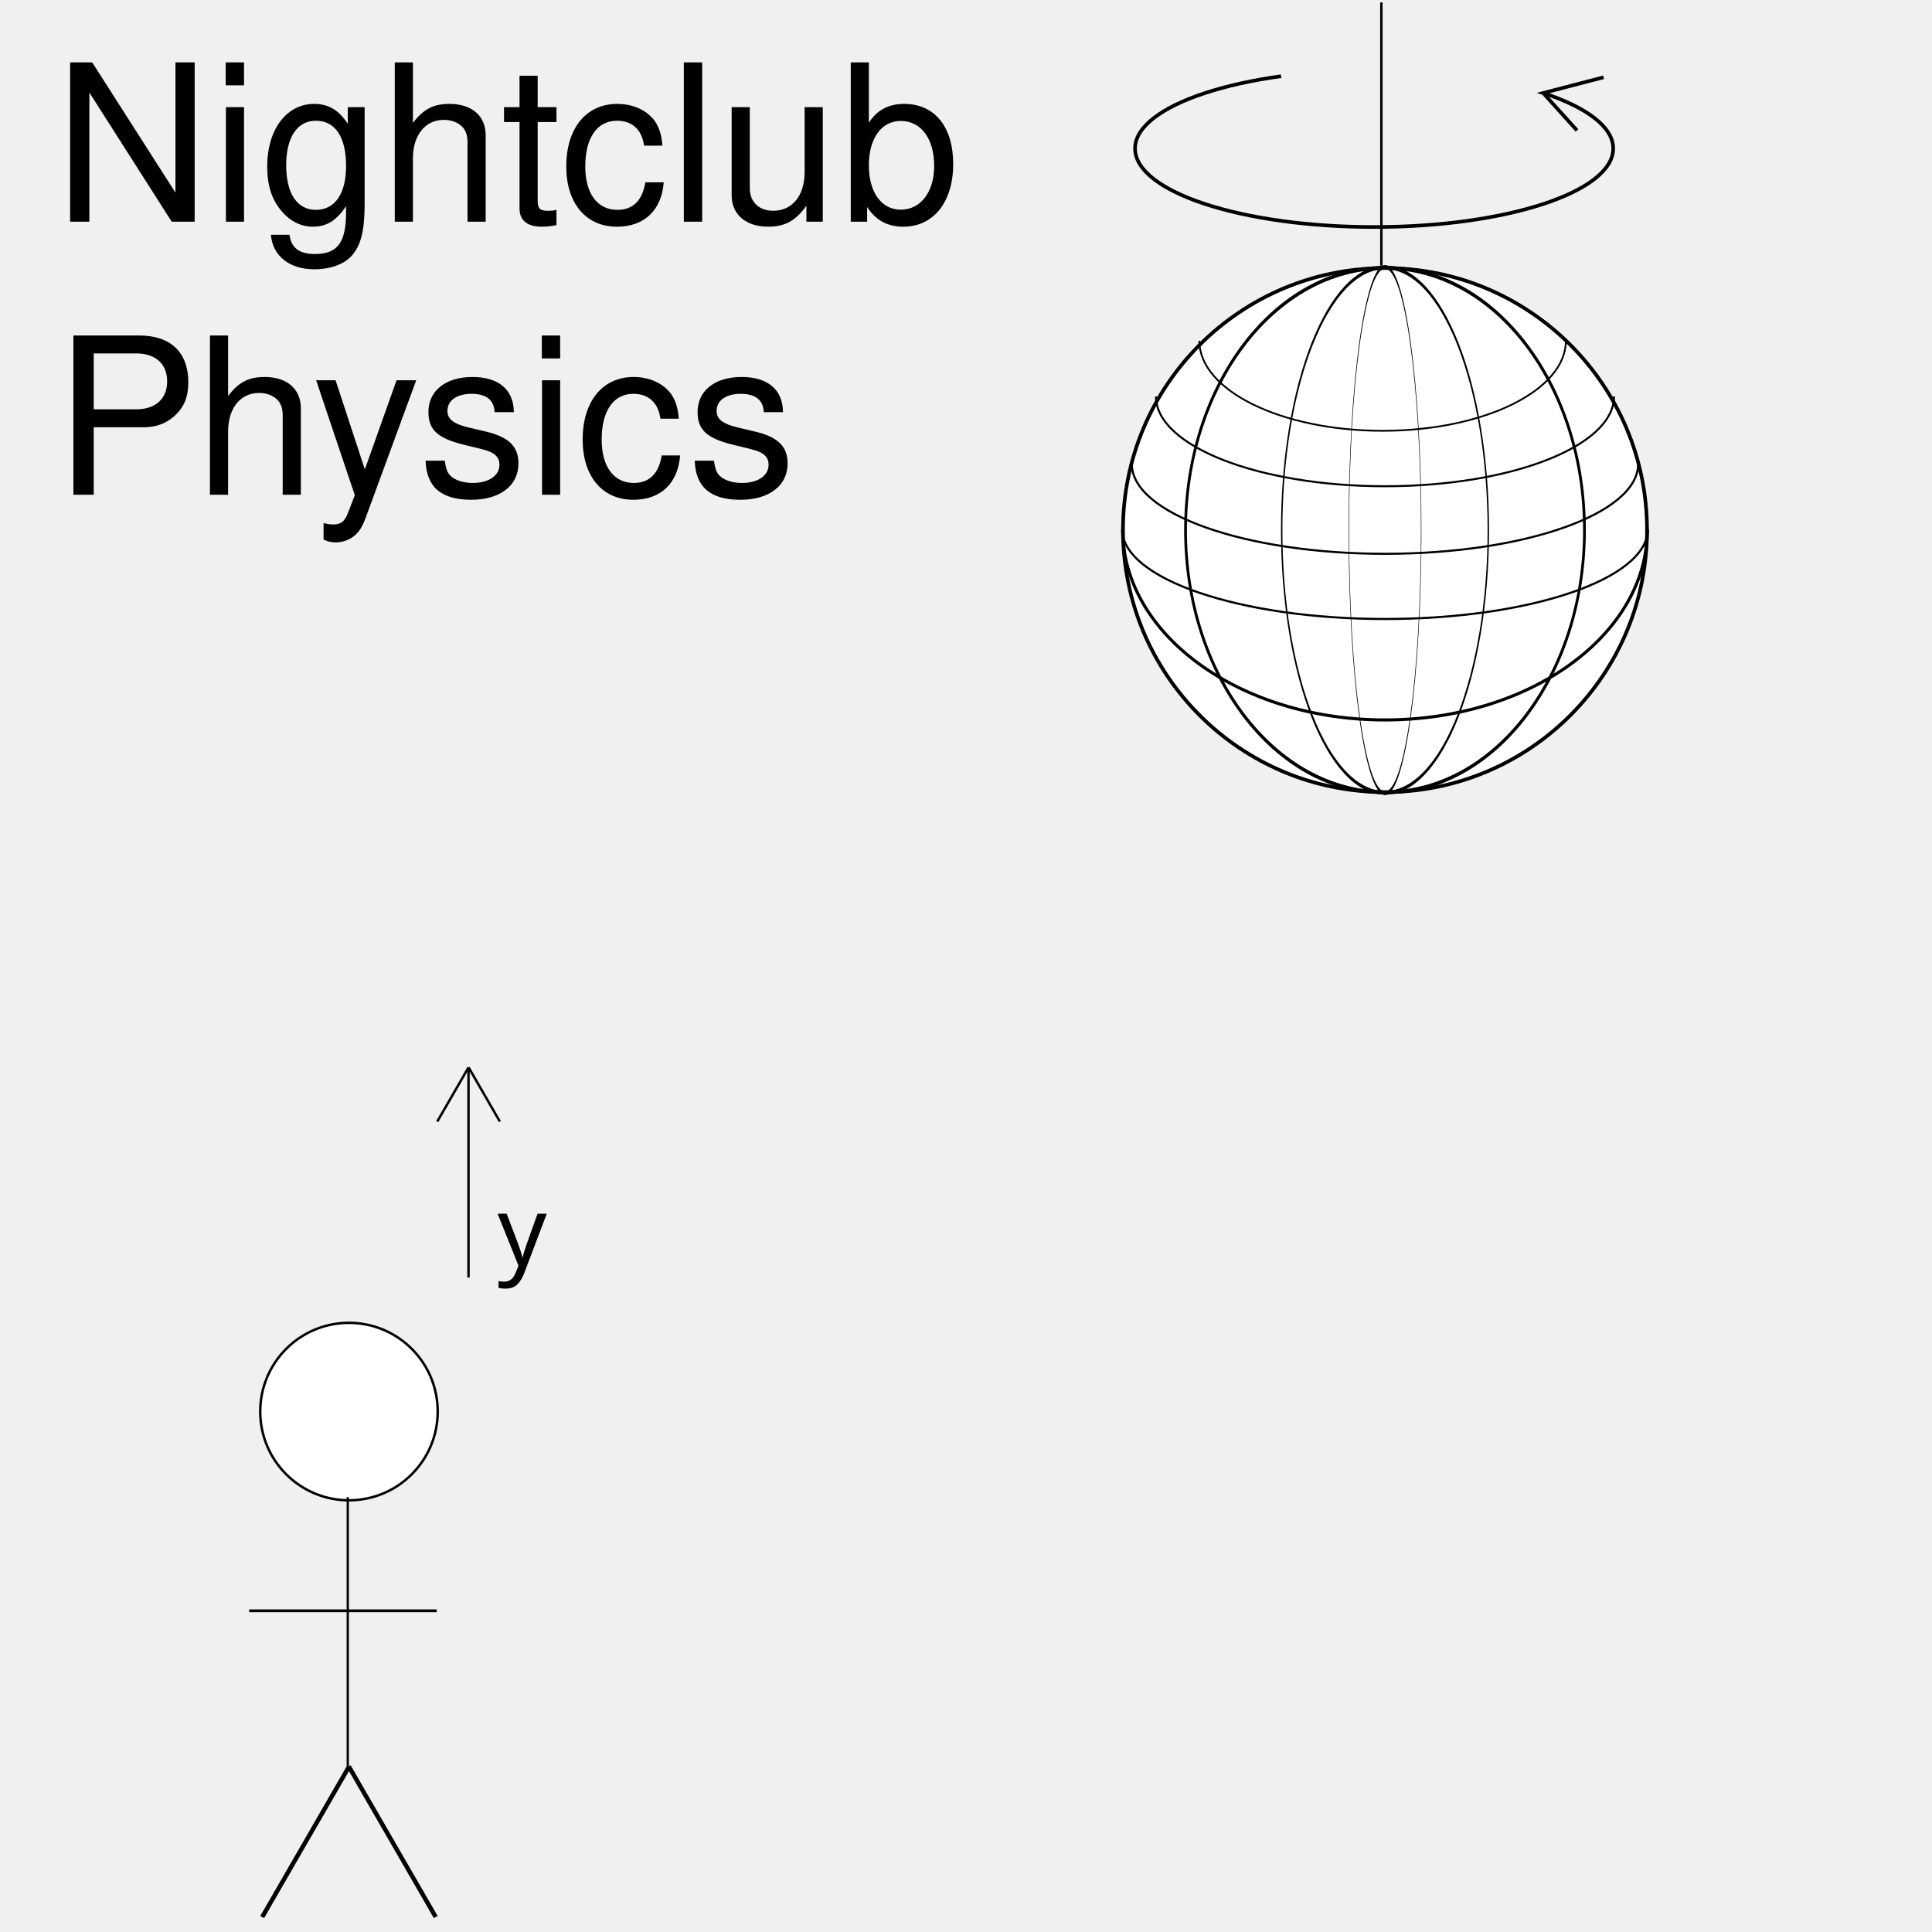
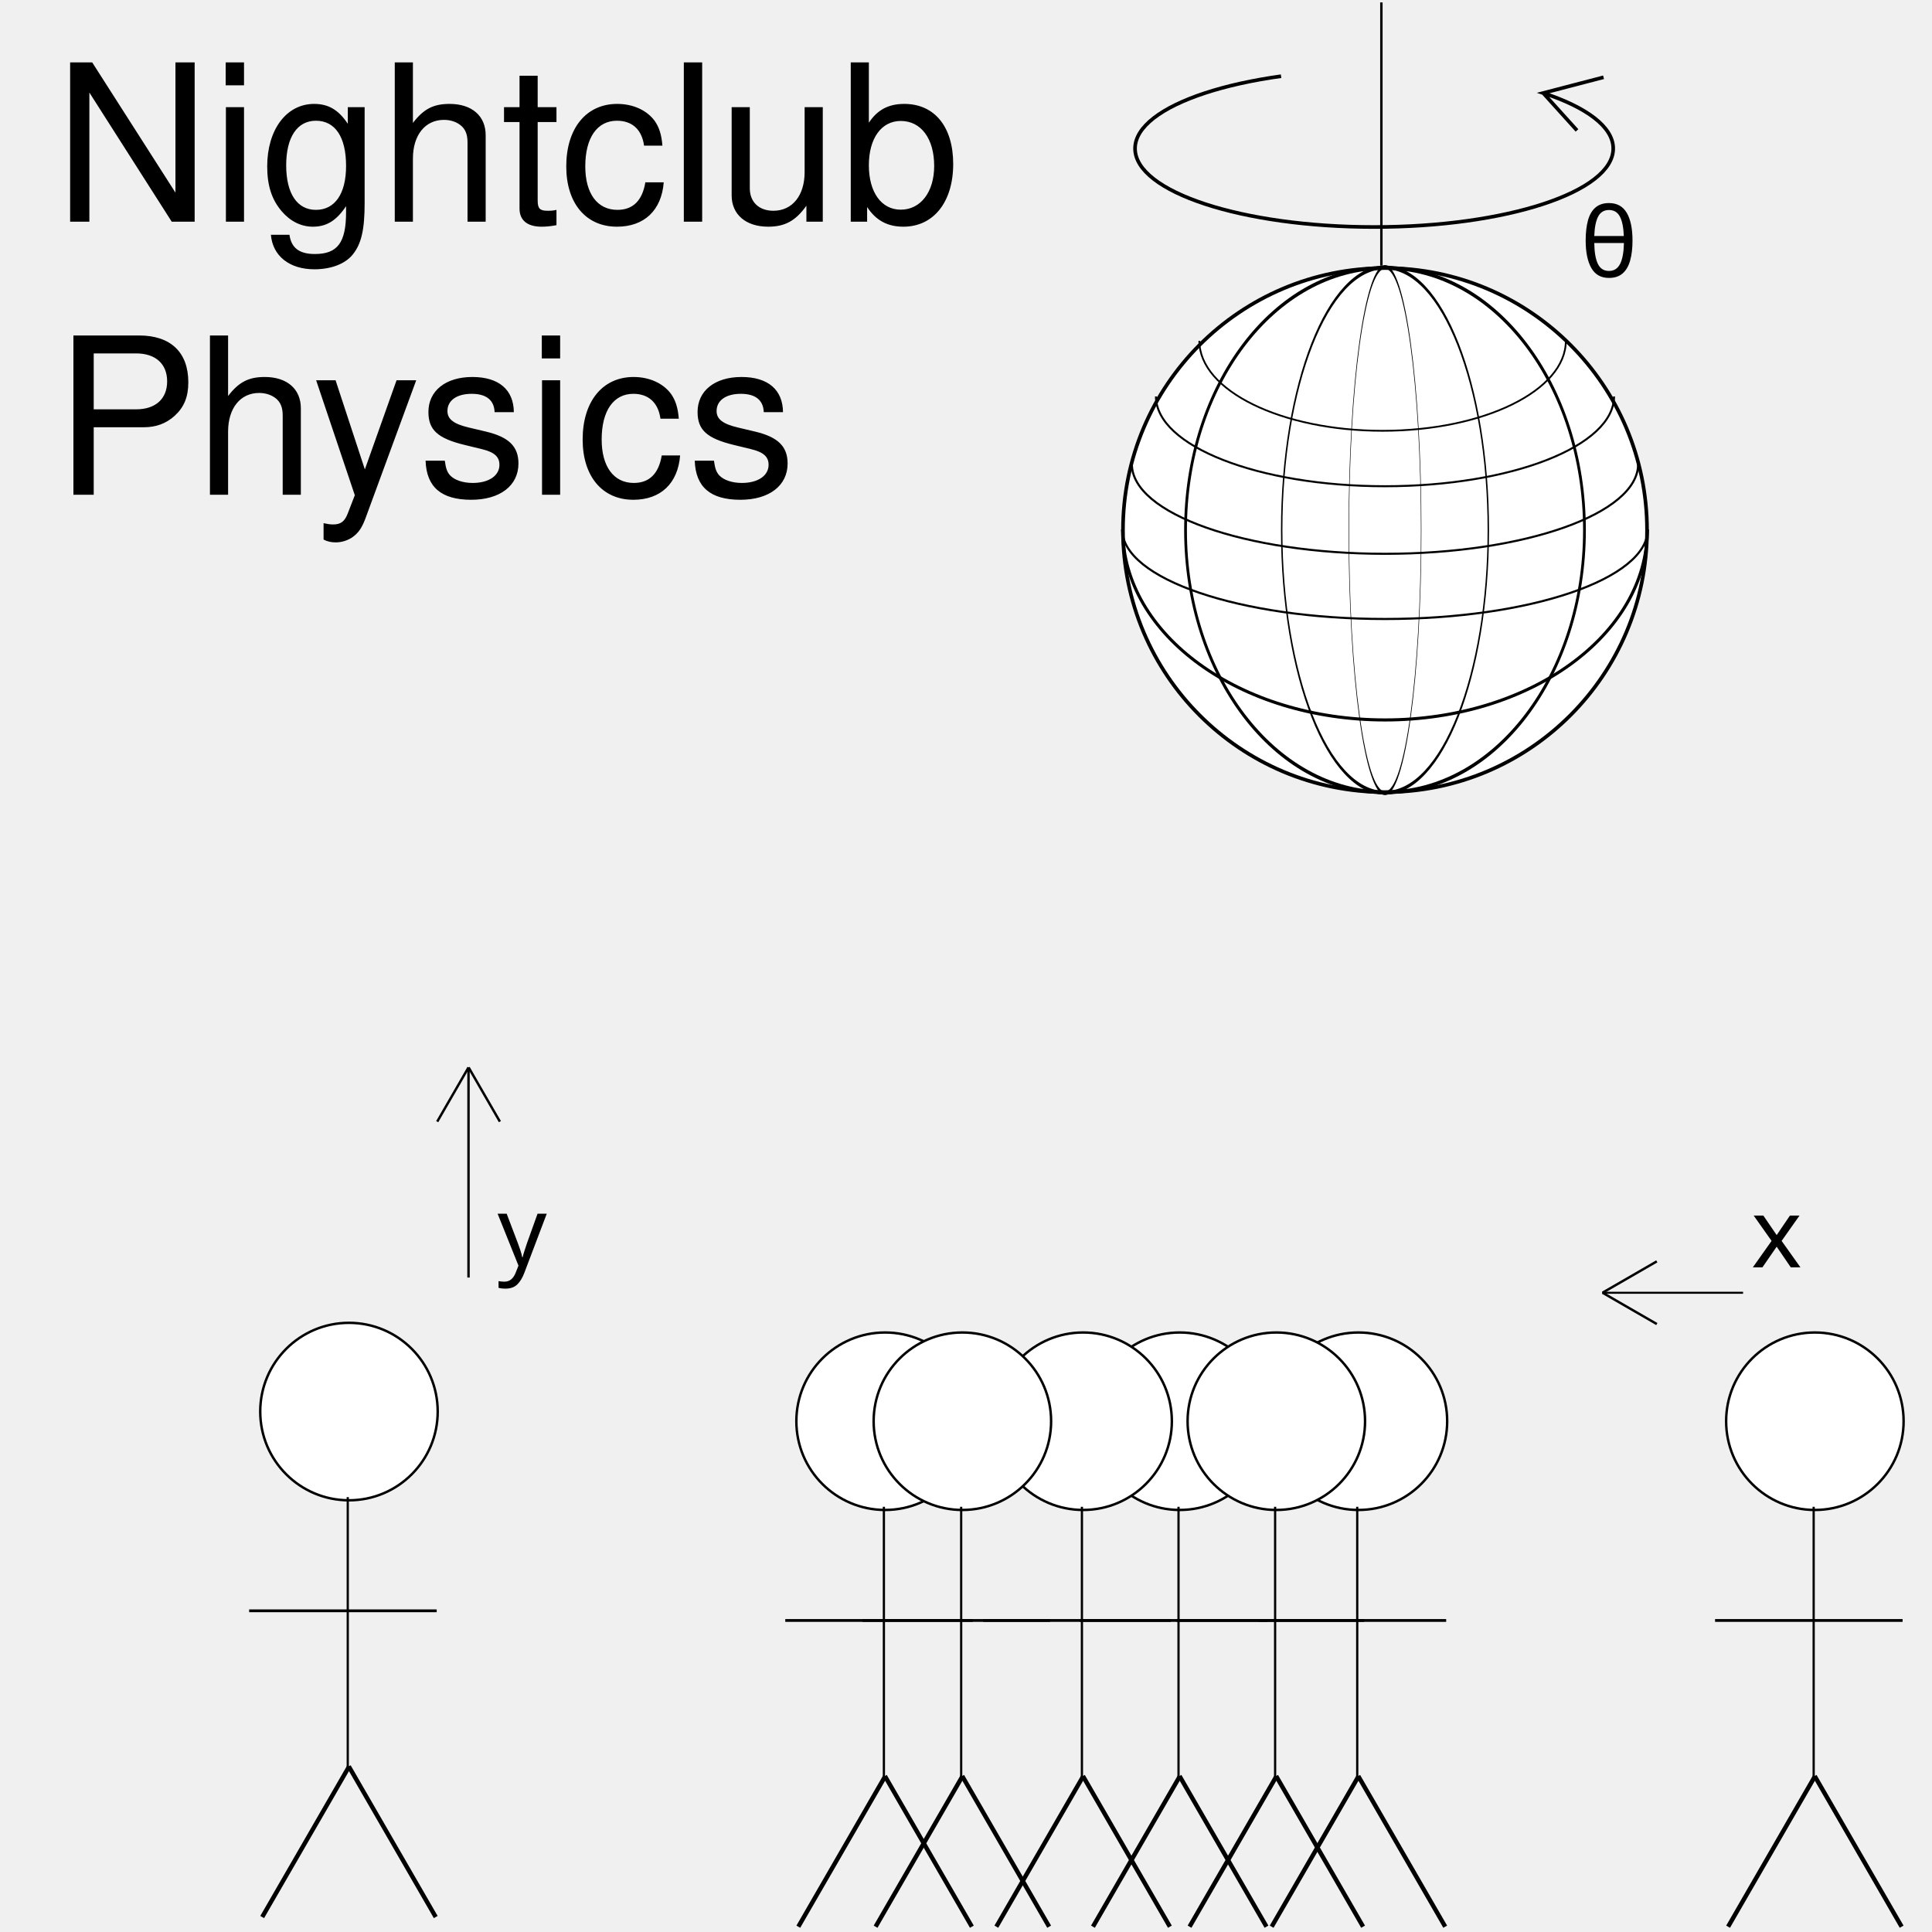
<svg xmlns="http://www.w3.org/2000/svg" width="800" height="800" id="svg2" version="1.1">
  <defs id="defs4" />
  <g id="layer1" transform="translate(0,-252.3622)">
    <g id="g3185" transform="translate(197,3)">
      <g transform="translate(-32,48)" id="g3172">
        <path style="fill:#ffffff;stroke:#000000;stroke-width:1.5;stroke-miterlimit:4;stroke-opacity:1;stroke-dasharray:none;fill-opacity:1" id="path2985" d="m 526,220.5 a 108.5,108.5 0 1 1 -217,0 108.5,108.5 0 1 1 217,0 z" transform="translate(-9,200.3622)" />
        <path transform="matrix(0.7612474,0,0,1.000879,90.67922,200.1684)" d="m 526,220.5 a 108.5,108.5 0 1 1 -217,0 108.5,108.5 0 1 1 217,0 z" id="path3005" style="fill:none;stroke:#000000;stroke-width:1.5;stroke-miterlimit:4;stroke-opacity:1;stroke-dasharray:none" />
        <path style="fill:none;stroke:#000000;stroke-width:1.5;stroke-miterlimit:4;stroke-opacity:1;stroke-dasharray:none" id="path3007" d="m 526,220.5 a 108.5,108.5 0 1 1 -217,0 108.5,108.5 0 1 1 217,0 z" transform="matrix(0.3942716,0,0,1.002566,243.8916,199.7963)" />
        <path transform="matrix(0.1379798,0,0,1.004339,350.8934,199.4054)" d="m 526,220.5 a 108.5,108.5 0 1 1 -217,0 108.5,108.5 0 1 1 217,0 z" id="path3011" style="fill:none;stroke:#000000;stroke-width:1.5;stroke-miterlimit:4;stroke-opacity:1;stroke-dasharray:none" />
        <path style="fill:none;stroke:#000000;stroke-width:1.278;stroke-miterlimit:4;stroke-opacity:1" d="m 517.111,420.751 c 0,43.477 -48.627,78.722 -108.611,78.722 -59.984,0 -108.611,-35.245 -108.611,-78.722" id="path3033" />
        <path id="path3036" d="m 517.311,420.551 c 0,20.502 -48.716,37.121 -108.811,37.121 -60.094,0 -108.811,-16.62 -108.811,-37.121" style="fill:none;stroke:#000000;stroke-width:0.879;stroke-miterlimit:4;stroke-opacity:1" />
        <path style="fill:none;stroke:#000000;stroke-width:0.863;stroke-miterlimit:4;stroke-opacity:1" d="m 513.319,393.543 c 0,20.51 -46.929,37.137 -104.819,37.137 -57.89,0 -104.819,-16.627 -104.819,-37.137" id="path3038" />
        <path id="path3040" d="m 503.34,365.523 c 0,20.533 -42.461,37.179 -94.84,37.179 -52.378,0 -94.84,-16.646 -94.84,-37.179" style="fill:none;stroke:#000000;stroke-width:0.821;stroke-miterlimit:4;stroke-opacity:1" />
        <path style="fill:none;stroke:#000000;stroke-width:0.735;stroke-miterlimit:4;stroke-opacity:1" d="m 483.382,342.48 c 0,20.581 -33.974,37.265 -75.882,37.265 -41.909,0 -75.882,-16.684 -75.882,-37.265" id="path3042" />
      </g>
      <path transform="translate(0,252.3622)" id="path3183" d="M 375,107 375,-2 z" style="fill:none;stroke:#000000;stroke-width:1px;stroke-linecap:butt;stroke-linejoin:miter;stroke-opacity:1" />
    </g>
    <path style="fill:none;stroke:#000000;stroke-width:1.5;stroke-miterlimit:4;stroke-opacity:1" d="m 530.465,283.916 c -11.844,1.645 -22.511,4.024 -31.468,6.965 C 481.081,296.763 470,304.888 470,313.862 c 0,17.949 44.324,32.5 99,32.5 54.676,0 99,-14.551 99,-32.5 0,-8.975 -11.081,-17.1 -28.996,-22.981 L 664,284.362 639.004,290.881 653,306.362 639.004,290.881" id="path3204" />
    <text xml:space="preserve" style="font-size:90.465px;font-style:normal;font-variant:normal;font-weight:normal;font-stretch:normal;line-height:125%;letter-spacing:0px;word-spacing:0px;fill:#000000;fill-opacity:1;stroke:none;font-family:Anonymous Pro;-inkscape-font-specification:Anonymous Pro" x="22.165" y="344.151" id="text3992">
      <tspan id="tspan3994" x="22.165" y="344.151" style="font-family:Helvetica;-inkscape-font-specification:Helvetica">Nightclub</tspan>
      <tspan x="22.165" y="457.232" id="tspan3996" style="font-family:Helvetica;-inkscape-font-specification:Helvetica">Physics</tspan>
    </text>
    <g id="g4024">
      <path transform="matrix(0.6742081,0,0,0.6742081,-1.466063,531.1088)" d="m 271,453.5 c 0,30.1 -24.4,54.5 -54.5,54.5 -30.1,0 -54.5,-24.4 -54.5,-54.5 0,-30.1 24.4,-54.5 54.5,-54.5 30.1,0 54.5,24.4 54.5,54.5 z" id="path3990" style="fill:#ffffff;fill-opacity:1;fill-rule:nonzero;stroke:#000000;stroke-width:1.5;stroke-miterlimit:4;stroke-opacity:1;stroke-dasharray:none" />
      <path id="path3998" d="m 144,872.29 0,112.144 z" style="fill:none;stroke:#000000;stroke-width:0.925px;stroke-linecap:butt;stroke-linejoin:miter;stroke-opacity:1" />
      <path id="path4000" d="m 144.592,983.77 -36.023,62.393 z" style="fill:none;stroke:#000000;stroke-width:1.816px;stroke-linecap:butt;stroke-linejoin:miter;stroke-opacity:1" />
      <path style="fill:none;stroke:#000000;stroke-width:1.816px;stroke-linecap:butt;stroke-linejoin:miter;stroke-opacity:1" d="m 144.408,983.77 36.022,62.393 z" id="path4004" />
      <path id="path4006" d="m 103.169,919.362 77.661,0 z" style="fill:none;stroke:#000000;stroke-width:1.157px;stroke-linecap:butt;stroke-linejoin:miter;stroke-opacity:1" />
    </g>
-     <path style="fill:none;stroke:#000000;stroke-width:1px;stroke-linecap:butt;stroke-linejoin:miter;stroke-opacity:1" d="m 194,529 0,-87 z" id="path4008" transform="translate(0,252.3622)" />
-     <path style="fill:none;stroke:#000000;stroke-width:1px;stroke-linecap:butt;stroke-linejoin:miter;stroke-opacity:1" d="m 194,442 -12.959,22.446 z" id="path4010" transform="translate(0,252.3622)" />
-     <path id="path4012" d="M 194.041,694.362 207,716.808 z" style="fill:none;stroke:#000000;stroke-width:1px;stroke-linecap:butt;stroke-linejoin:miter;stroke-opacity:1" />
-     <text xml:space="preserve" style="font-size:40px;font-style:normal;font-variant:normal;font-weight:normal;font-stretch:normal;line-height:125%;letter-spacing:0px;word-spacing:0px;fill:#000000;fill-opacity:1;stroke:none;font-family:Musica;-inkscape-font-specification:Musica" x="206" y="776.362" id="text4014">
-       <tspan id="tspan4016" x="206" y="776.362">y</tspan>
+     <g id="g4031">
+       <path transform="translate(0,252.3622)" id="path4008" d="m 194,529 0,-87 z" style="fill:none;stroke:#000000;stroke-width:1px;stroke-linecap:butt;stroke-linejoin:miter;stroke-opacity:1" />
+       <path transform="translate(0,252.3622)" id="path4010" d="m 194,442 -12.959,22.446 z" style="fill:none;stroke:#000000;stroke-width:1px;stroke-linecap:butt;stroke-linejoin:miter;stroke-opacity:1" />
+       <path style="fill:none;stroke:#000000;stroke-width:1px;stroke-linecap:butt;stroke-linejoin:miter;stroke-opacity:1" d="M 194.041,694.362 207,716.808 z" id="path4012" />
+       <text id="text4014" y="776.362" x="206" style="font-size:40px;font-style:normal;font-variant:normal;font-weight:normal;font-stretch:normal;line-height:125%;letter-spacing:0px;word-spacing:0px;fill:#000000;fill-opacity:1;stroke:none;font-family:Musica;-inkscape-font-specification:Musica" xml:space="preserve">
+         <tspan y="776.362" x="206" id="tspan4016">y</tspan>
+       </text>
+     </g>
+     <g id="g4071" transform="translate(222,4)">
+       <path style="fill:#ffffff;fill-opacity:1;fill-rule:nonzero;stroke:#000000;stroke-width:1.5;stroke-miterlimit:4;stroke-opacity:1;stroke-dasharray:none" id="path4073" d="m 271,453.5 a 54.5,54.5 0 1 1 -109,0 54.5,54.5 0 1 1 109,0 z" transform="matrix(0.6742081,0,0,0.6742081,-1.466063,531.1088)" />
+       <path style="fill:none;stroke:#000000;stroke-width:0.925px;stroke-linecap:butt;stroke-linejoin:miter;stroke-opacity:1" d="m 144,872.29 0,112.144 z" id="path4075" />
+       <path style="fill:none;stroke:#000000;stroke-width:1.816px;stroke-linecap:butt;stroke-linejoin:miter;stroke-opacity:1" d="m 144.592,983.77 -36.023,62.393 z" id="path4077" />
+       <path id="path4079" d="m 144.408,983.77 36.022,62.393 z" style="fill:none;stroke:#000000;stroke-width:1.816px;stroke-linecap:butt;stroke-linejoin:miter;stroke-opacity:1" />
+       <path style="fill:none;stroke:#000000;stroke-width:1.157px;stroke-linecap:butt;stroke-linejoin:miter;stroke-opacity:1" d="m 103.169,919.362 77.661,0 z" id="path4081" />
+     </g>
+     <g transform="translate(344,4)" id="g4107">
+       <path transform="matrix(0.6742081,0,0,0.6742081,-1.466063,531.1088)" d="m 271,453.5 c 0,30.1 -24.4,54.5 -54.5,54.5 -30.1,0 -54.5,-24.4 -54.5,-54.5 0,-30.1 24.4,-54.5 54.5,-54.5 30.1,0 54.5,24.4 54.5,54.5 z" id="path4109" style="fill:#ffffff;fill-opacity:1;fill-rule:nonzero;stroke:#000000;stroke-width:1.5;stroke-miterlimit:4;stroke-opacity:1;stroke-dasharray:none" />
+       <path id="path4111" d="m 144,872.29 0,112.144 z" style="fill:none;stroke:#000000;stroke-width:0.925px;stroke-linecap:butt;stroke-linejoin:miter;stroke-opacity:1" />
+       <path id="path4113" d="m 144.592,983.77 -36.023,62.393 z" style="fill:none;stroke:#000000;stroke-width:1.816px;stroke-linecap:butt;stroke-linejoin:miter;stroke-opacity:1" />
+       <path style="fill:none;stroke:#000000;stroke-width:1.816px;stroke-linecap:butt;stroke-linejoin:miter;stroke-opacity:1" d="m 144.408,983.77 36.022,62.393 z" id="path4115" />
+       <path id="path4117" d="m 103.169,919.362 77.661,0 z" style="fill:none;stroke:#000000;stroke-width:1.157px;stroke-linecap:butt;stroke-linejoin:miter;stroke-opacity:1" />
+     </g>
+     <g id="g4095" transform="translate(304,4)">
+       <path style="fill:#ffffff;fill-opacity:1;fill-rule:nonzero;stroke:#000000;stroke-width:1.5;stroke-miterlimit:4;stroke-opacity:1;stroke-dasharray:none" id="path4097" d="m 271,453.5 c 0,30.1 -24.4,54.5 -54.5,54.5 -30.1,0 -54.5,-24.4 -54.5,-54.5 0,-30.1 24.4,-54.5 54.5,-54.5 30.1,0 54.5,24.4 54.5,54.5 z" transform="matrix(0.6742081,0,0,0.6742081,-1.466063,531.1088)" />
+       <path style="fill:none;stroke:#000000;stroke-width:0.925px;stroke-linecap:butt;stroke-linejoin:miter;stroke-opacity:1" d="m 144,872.29 0,112.144 z" id="path4099" />
+       <path style="fill:none;stroke:#000000;stroke-width:1.816px;stroke-linecap:butt;stroke-linejoin:miter;stroke-opacity:1" d="m 144.592,983.77 -36.023,62.393 z" id="path4101" />
+       <path id="path4103" d="m 144.408,983.77 36.022,62.393 z" style="fill:none;stroke:#000000;stroke-width:1.816px;stroke-linecap:butt;stroke-linejoin:miter;stroke-opacity:1" />
+       <path style="fill:none;stroke:#000000;stroke-width:1.157px;stroke-linecap:butt;stroke-linejoin:miter;stroke-opacity:1" d="m 103.169,919.362 77.661,0 z" id="path4105" />
+     </g>
+     <g transform="translate(254,4)" id="g4083">
+       <path transform="matrix(0.6742081,0,0,0.6742081,-1.466063,531.1088)" d="m 271,453.5 a 54.5,54.5 0 1 1 -109,0 54.5,54.5 0 1 1 109,0 z" id="path4085" style="fill:#ffffff;fill-opacity:1;fill-rule:nonzero;stroke:#000000;stroke-width:1.5;stroke-miterlimit:4;stroke-opacity:1;stroke-dasharray:none" />
+       <path id="path4087" d="m 144,872.29 0,112.144 z" style="fill:none;stroke:#000000;stroke-width:0.925px;stroke-linecap:butt;stroke-linejoin:miter;stroke-opacity:1" />
+       <path id="path4089" d="m 144.592,983.77 -36.023,62.393 z" style="fill:none;stroke:#000000;stroke-width:1.816px;stroke-linecap:butt;stroke-linejoin:miter;stroke-opacity:1" />
+       <path style="fill:none;stroke:#000000;stroke-width:1.816px;stroke-linecap:butt;stroke-linejoin:miter;stroke-opacity:1" d="m 144.408,983.77 36.022,62.393 z" id="path4091" />
+       <path id="path4093" d="m 103.169,919.362 77.661,0 z" style="fill:none;stroke:#000000;stroke-width:1.157px;stroke-linecap:butt;stroke-linejoin:miter;stroke-opacity:1" />
+     </g>
+     <g transform="translate(418,4)" id="g4131">
+       <path transform="matrix(0.6742081,0,0,0.6742081,-1.466063,531.1088)" d="m 271,453.5 c 0,30.1 -24.4,54.5 -54.5,54.5 -30.1,0 -54.5,-24.4 -54.5,-54.5 0,-30.1 24.4,-54.5 54.5,-54.5 30.1,0 54.5,24.4 54.5,54.5 z" id="path4133" style="fill:#ffffff;fill-opacity:1;fill-rule:nonzero;stroke:#000000;stroke-width:1.5;stroke-miterlimit:4;stroke-opacity:1;stroke-dasharray:none" />
+       <path id="path4135" d="m 144,872.29 0,112.144 z" style="fill:none;stroke:#000000;stroke-width:0.925px;stroke-linecap:butt;stroke-linejoin:miter;stroke-opacity:1" />
+       <path id="path4137" d="m 144.592,983.77 -36.023,62.393 z" style="fill:none;stroke:#000000;stroke-width:1.816px;stroke-linecap:butt;stroke-linejoin:miter;stroke-opacity:1" />
+       <path style="fill:none;stroke:#000000;stroke-width:1.816px;stroke-linecap:butt;stroke-linejoin:miter;stroke-opacity:1" d="m 144.408,983.77 36.022,62.393 z" id="path4139" />
+       <path id="path4141" d="m 103.169,919.362 77.661,0 z" style="fill:none;stroke:#000000;stroke-width:1.157px;stroke-linecap:butt;stroke-linejoin:miter;stroke-opacity:1" />
+     </g>
+     <g id="g4119" transform="translate(384,4)">
+       <path style="fill:#ffffff;fill-opacity:1;fill-rule:nonzero;stroke:#000000;stroke-width:1.5;stroke-miterlimit:4;stroke-opacity:1;stroke-dasharray:none" id="path4121" d="m 271,453.5 c 0,30.1 -24.4,54.5 -54.5,54.5 -30.1,0 -54.5,-24.4 -54.5,-54.5 0,-30.1 24.4,-54.5 54.5,-54.5 30.1,0 54.5,24.4 54.5,54.5 z" transform="matrix(0.6742081,0,0,0.6742081,-1.466063,531.1088)" />
+       <path style="fill:none;stroke:#000000;stroke-width:0.925px;stroke-linecap:butt;stroke-linejoin:miter;stroke-opacity:1" d="m 144,872.29 0,112.144 z" id="path4123" />
+       <path style="fill:none;stroke:#000000;stroke-width:1.816px;stroke-linecap:butt;stroke-linejoin:miter;stroke-opacity:1" d="m 144.592,983.77 -36.023,62.393 z" id="path4125" />
+       <path id="path4127" d="m 144.408,983.77 36.022,62.393 z" style="fill:none;stroke:#000000;stroke-width:1.816px;stroke-linecap:butt;stroke-linejoin:miter;stroke-opacity:1" />
+       <path style="fill:none;stroke:#000000;stroke-width:1.157px;stroke-linecap:butt;stroke-linejoin:miter;stroke-opacity:1" d="m 103.169,919.362 77.661,0 z" id="path4129" />
+     </g>
+     <g id="g4143" transform="translate(607,4)">
+       <path style="fill:#ffffff;fill-opacity:1;fill-rule:nonzero;stroke:#000000;stroke-width:1.5;stroke-miterlimit:4;stroke-opacity:1;stroke-dasharray:none" id="path4145" d="m 271,453.5 a 54.5,54.5 0 1 1 -109,0 54.5,54.5 0 1 1 109,0 z" transform="matrix(0.6742081,0,0,0.6742081,-1.466063,531.1088)" />
+       <path style="fill:none;stroke:#000000;stroke-width:0.925px;stroke-linecap:butt;stroke-linejoin:miter;stroke-opacity:1" d="m 144,872.29 0,112.144 z" id="path4147" />
+       <path style="fill:none;stroke:#000000;stroke-width:1.816px;stroke-linecap:butt;stroke-linejoin:miter;stroke-opacity:1" d="m 144.592,983.77 -36.023,62.393 z" id="path4149" />
+       <path id="path4151" d="m 144.408,983.77 36.022,62.393 z" style="fill:none;stroke:#000000;stroke-width:1.816px;stroke-linecap:butt;stroke-linejoin:miter;stroke-opacity:1" />
+       <path style="fill:none;stroke:#000000;stroke-width:1.157px;stroke-linecap:butt;stroke-linejoin:miter;stroke-opacity:1" d="m 103.169,919.362 77.661,0 z" id="path4153" />
+     </g>
+     <g id="g4193" transform="matrix(0,-1,1,0,-44.53601,1485.755)">
+       <path id="path4008-9" d="m 698.089,766.31 0,-58.33 z" style="fill:none;stroke:#000000;stroke-width:0.819px;stroke-linecap:butt;stroke-linejoin:miter;stroke-opacity:1" />
+       <path id="path4010-1" d="m 698.089,708.145 -12.959,22.446 z" style="fill:none;stroke:#000000;stroke-width:1px;stroke-linecap:butt;stroke-linejoin:miter;stroke-opacity:1" />
+       <path style="fill:none;stroke:#000000;stroke-width:1px;stroke-linecap:butt;stroke-linejoin:miter;stroke-opacity:1" d="m 698.13,708.145 12.959,22.446 z" id="path4012-9" />
+     </g>
+     <text xml:space="preserve" style="font-size:40px;font-style:normal;font-variant:normal;font-weight:normal;font-stretch:normal;line-height:125%;letter-spacing:0px;word-spacing:0px;fill:#000000;fill-opacity:1;stroke:none;font-family:Musica;-inkscape-font-specification:Musica" x="725.089" y="777.145" id="text4014-9">
+       <tspan id="tspan4016-2" x="725.089" y="777.145">x</tspan>
+     </text>
+     <text xml:space="preserve" style="font-size:40px;font-style:normal;font-variant:normal;font-weight:normal;font-stretch:normal;line-height:125%;letter-spacing:0px;word-spacing:0px;fill:#000000;fill-opacity:1;stroke:none;font-family:Musica;-inkscape-font-specification:Musica" x="654.389" y="367.042" id="text4014-9-7">
+       <tspan id="tspan4016-2-3" x="654.389" y="367.042">θ</tspan>
    </text>
  </g>
</svg>
